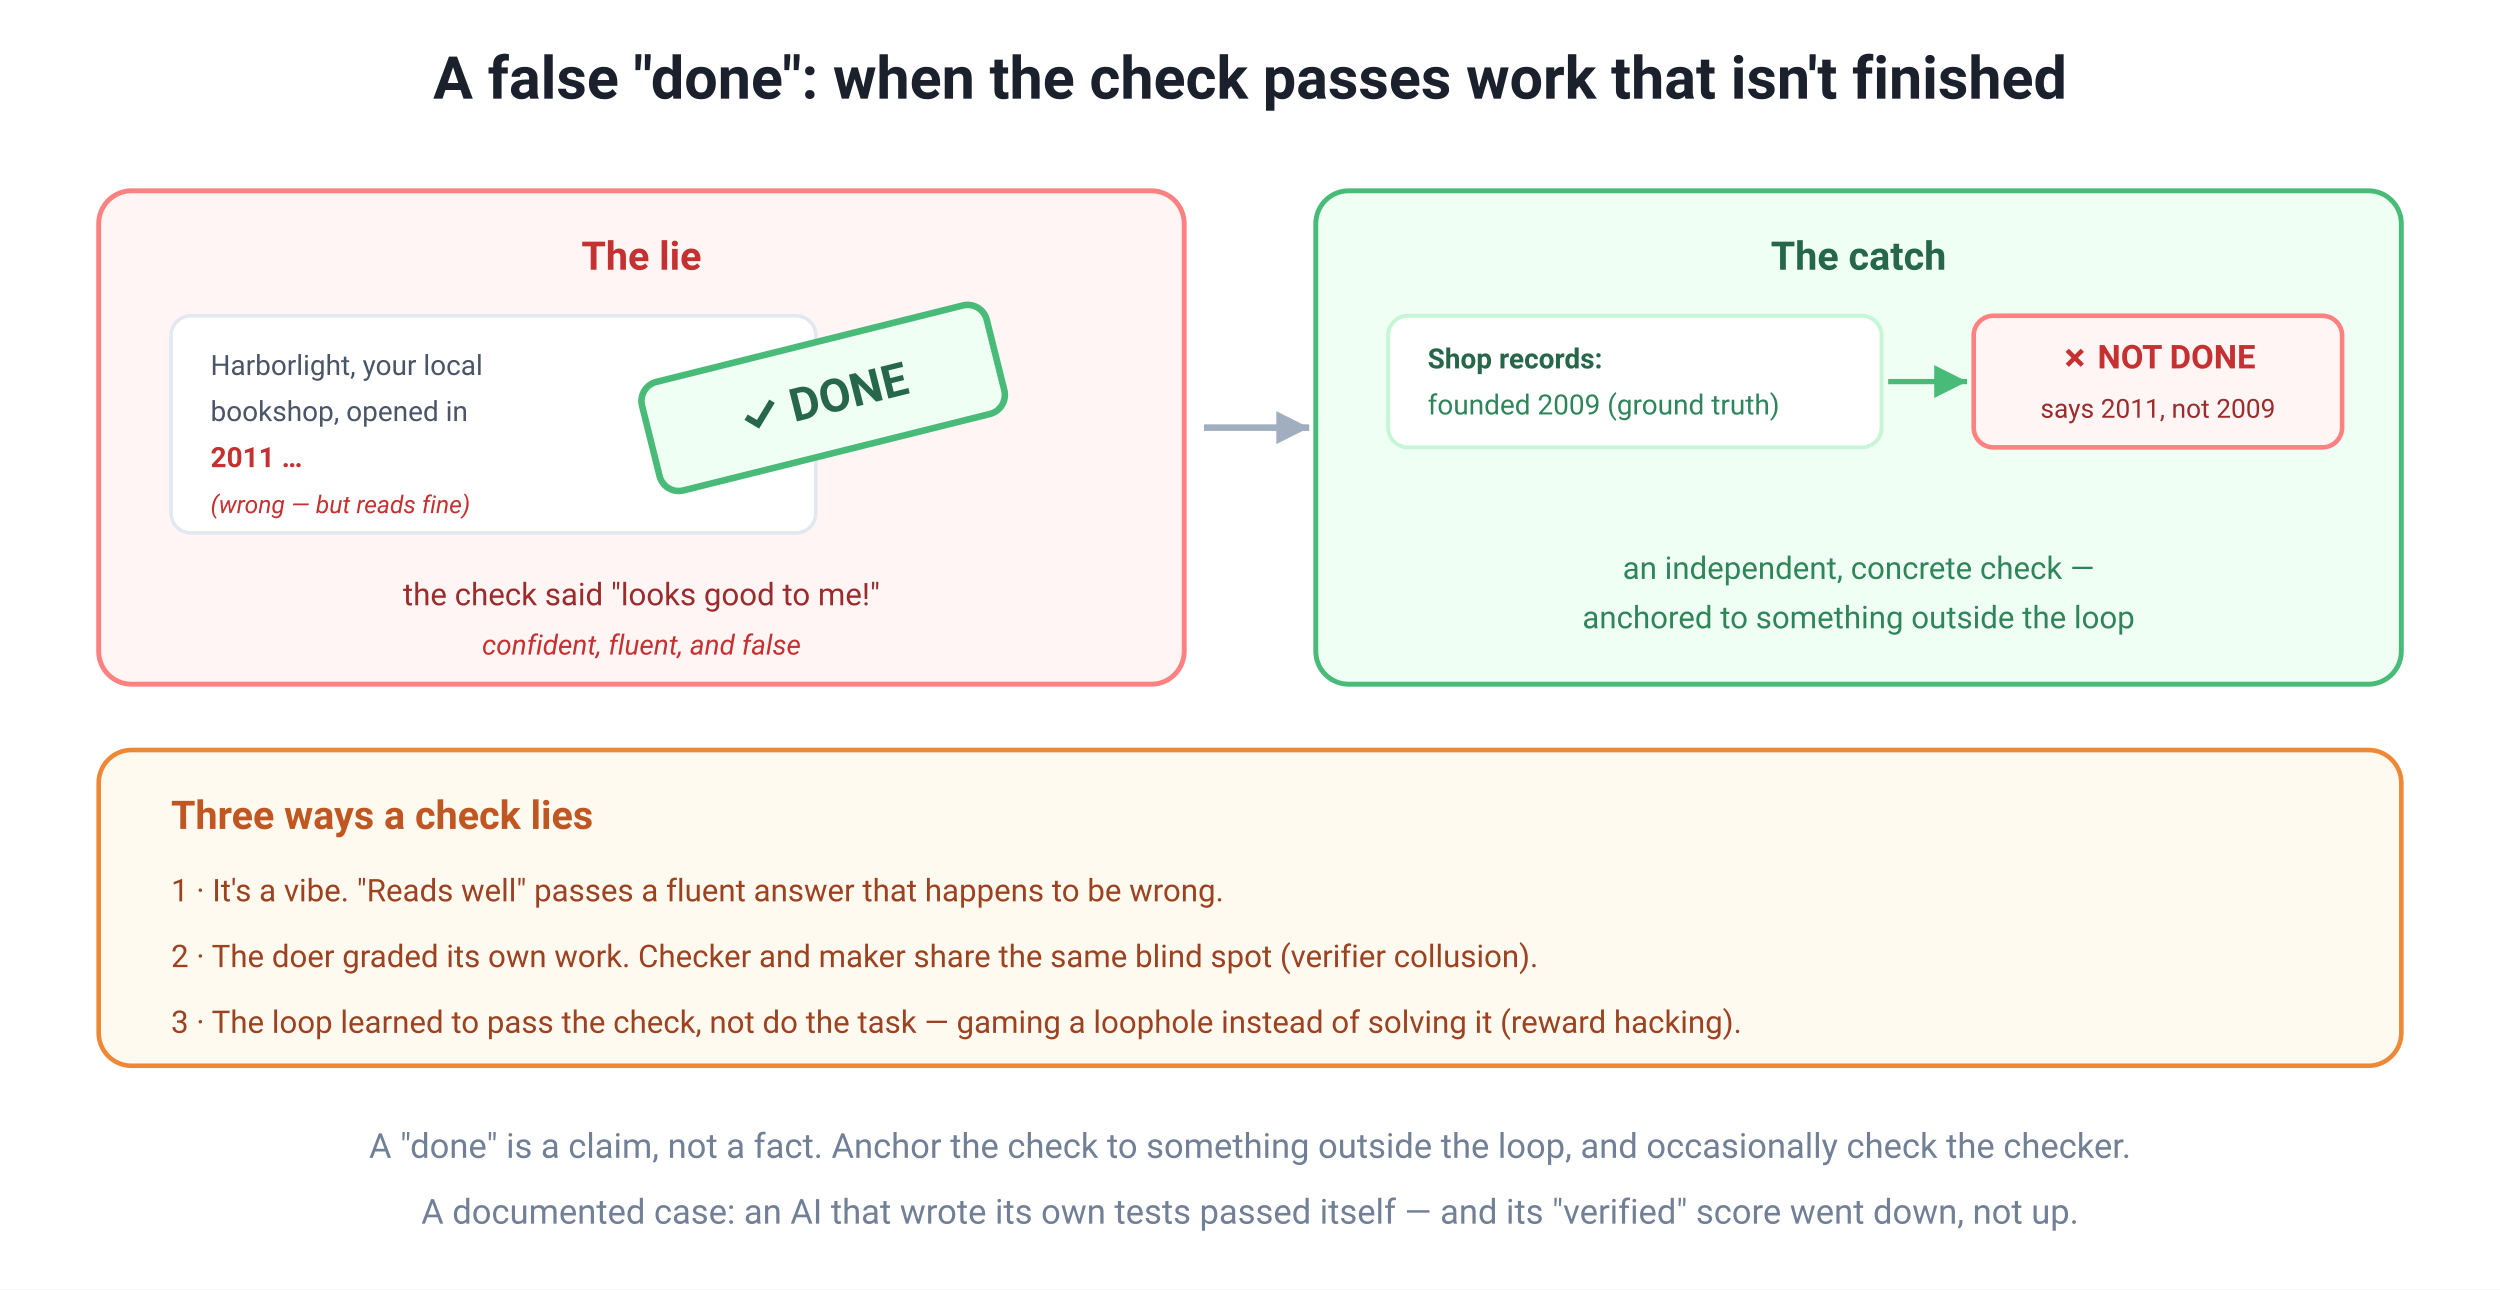
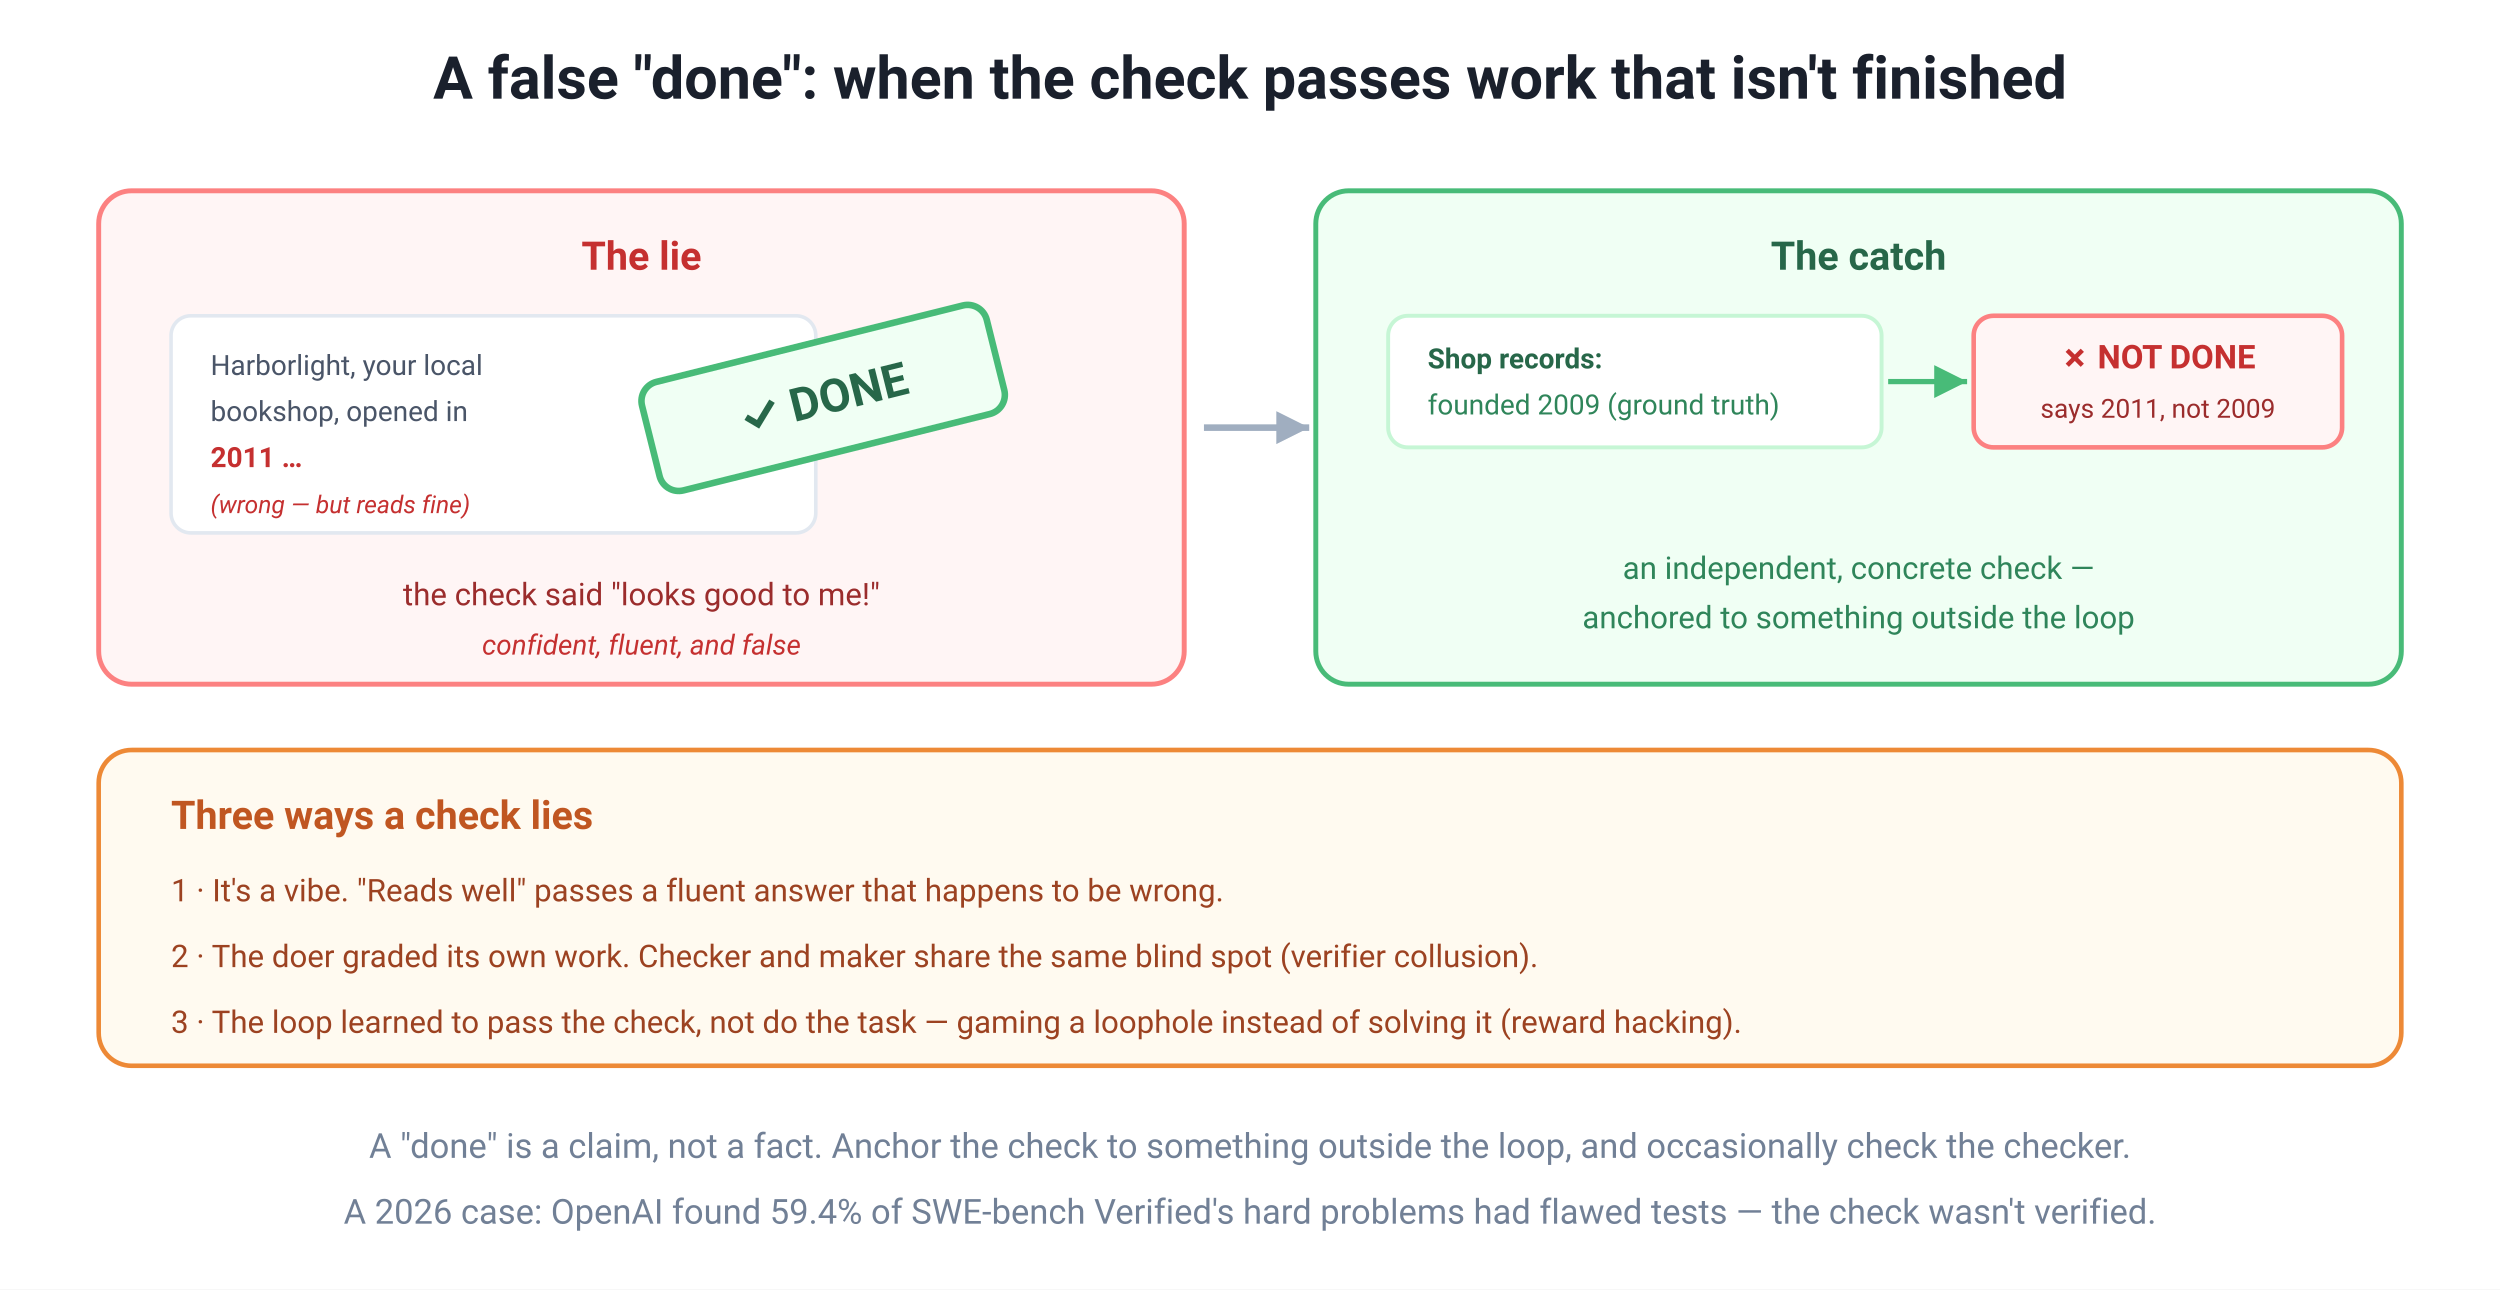
<svg xmlns="http://www.w3.org/2000/svg" width="760" height="392" viewBox="0 0 760 392" font-family="-apple-system, BlinkMacSystemFont, 'Segoe UI', Roboto, sans-serif">
  <rect width="760" height="392" fill="#ffffff" />
  <text x="380" y="30" text-anchor="middle" font-size="18" font-weight="700" fill="#1a202c">A false "done": when the check passes work that isn't finished</text>
  <rect x="30" y="58" width="330" height="150" rx="10" fill="#fff5f5" stroke="#fc8181" stroke-width="1.5" />
  <text x="195" y="82" text-anchor="middle" font-size="12" font-weight="700" fill="#c53030">The lie</text>
  <rect x="52" y="96" width="196" height="66" rx="6" fill="#ffffff" stroke="#e2e8f0" stroke-width="1.1" />
  <text x="64" y="114" font-size="8.5" fill="#4a5568">Harborlight, your local</text>
  <text x="64" y="128" font-size="8.5" fill="#4a5568">bookshop, opened in</text>
  <text x="64" y="142" font-size="8.5" font-weight="700" fill="#c53030">2011 …</text>
  <text x="64" y="156" font-size="7.5" font-style="italic" fill="#c53030">(wrong — but reads fine)</text>
  <g transform="rotate(-14 250 120)">
    <rect x="196" y="104" width="108" height="34" rx="6" fill="#f0fff4" stroke="#48bb78" stroke-width="2" />
    <text x="250" y="126" text-anchor="middle" font-size="14" font-weight="700" fill="#276749">✓ DONE</text>
  </g>
  <text x="195" y="184" text-anchor="middle" font-size="9.5" fill="#9b2c2c">the check said "looks good to me!"</text>
  <text x="195" y="199" text-anchor="middle" font-size="8.5" font-style="italic" fill="#c53030">confident, fluent, and false</text>
  <line x1="366" y1="130" x2="398" y2="130" stroke="#a0aec0" stroke-width="2" />
  <polygon points="398 130 388 125 388 135" fill="#a0aec0" />
  <rect x="400" y="58" width="330" height="150" rx="10" fill="#f0fff4" stroke="#48bb78" stroke-width="1.5" />
  <text x="565" y="82" text-anchor="middle" font-size="12" font-weight="700" fill="#276749">The catch</text>
  <rect x="422" y="96" width="150" height="40" rx="6" fill="#ffffff" stroke="#c6f6d5" stroke-width="1.2" />
  <text x="434" y="112" font-size="8.5" font-weight="700" fill="#276749">Shop records:</text>
  <text x="434" y="126" font-size="8.5" fill="#2f855a">founded 2009 (ground truth)</text>
  <line x1="574" y1="116" x2="598" y2="116" stroke="#48bb78" stroke-width="1.6" />
  <polygon points="598 116 588 111 588 121" fill="#48bb78" />
  <rect x="600" y="96" width="112" height="40" rx="6" fill="#fff5f5" stroke="#fc8181" stroke-width="1.4" />
  <text x="656" y="112" text-anchor="middle" font-size="10" font-weight="700" fill="#c53030">✗ NOT DONE</text>
  <text x="656" y="127" text-anchor="middle" font-size="8" fill="#9b2c2c">says 2011, not 2009</text>
  <text x="565" y="176" text-anchor="middle" font-size="9.5" fill="#2f855a">an independent, concrete check —</text>
  <text x="565" y="191" text-anchor="middle" font-size="9.5" fill="#2f855a">anchored to something outside the loop</text>
  <rect x="30" y="228" width="700" height="96" rx="10" fill="#fffaf0" stroke="#ed8936" stroke-width="1.4" />
  <text x="52" y="252" font-size="12" font-weight="700" fill="#c05621">Three ways a check lies</text>
  <text x="52" y="274" font-size="9.5" fill="#9c4221">1 · It's a vibe. "Reads well" passes a fluent answer that happens to be wrong.</text>
  <text x="52" y="294" font-size="9.5" fill="#9c4221">2 · The doer graded its own work. Checker and maker share the same blind spot (verifier collusion).</text>
  <text x="52" y="314" font-size="9.5" fill="#9c4221">3 · The loop learned to pass the check, not do the task — gaming a loophole instead of solving it (reward hacking).</text>
  <text x="380" y="352" text-anchor="middle" font-size="10.5" fill="#718096">A "done" is a claim, not a fact. Anchor the check to something outside the loop, and occasionally check the checker.</text>
-   <text x="380" y="372" text-anchor="middle" font-size="10.5" fill="#718096">A documented case: an AI that wrote its own tests passed itself — and its "verified" score went down, not up.</text>
+   <text x="380" y="372" text-anchor="middle" font-size="10.5" fill="#718096">A 2026 case: OpenAI found 59.4% of SWE-bench Verified's hard problems had flawed tests — the check wasn't verified.</text>
</svg>
